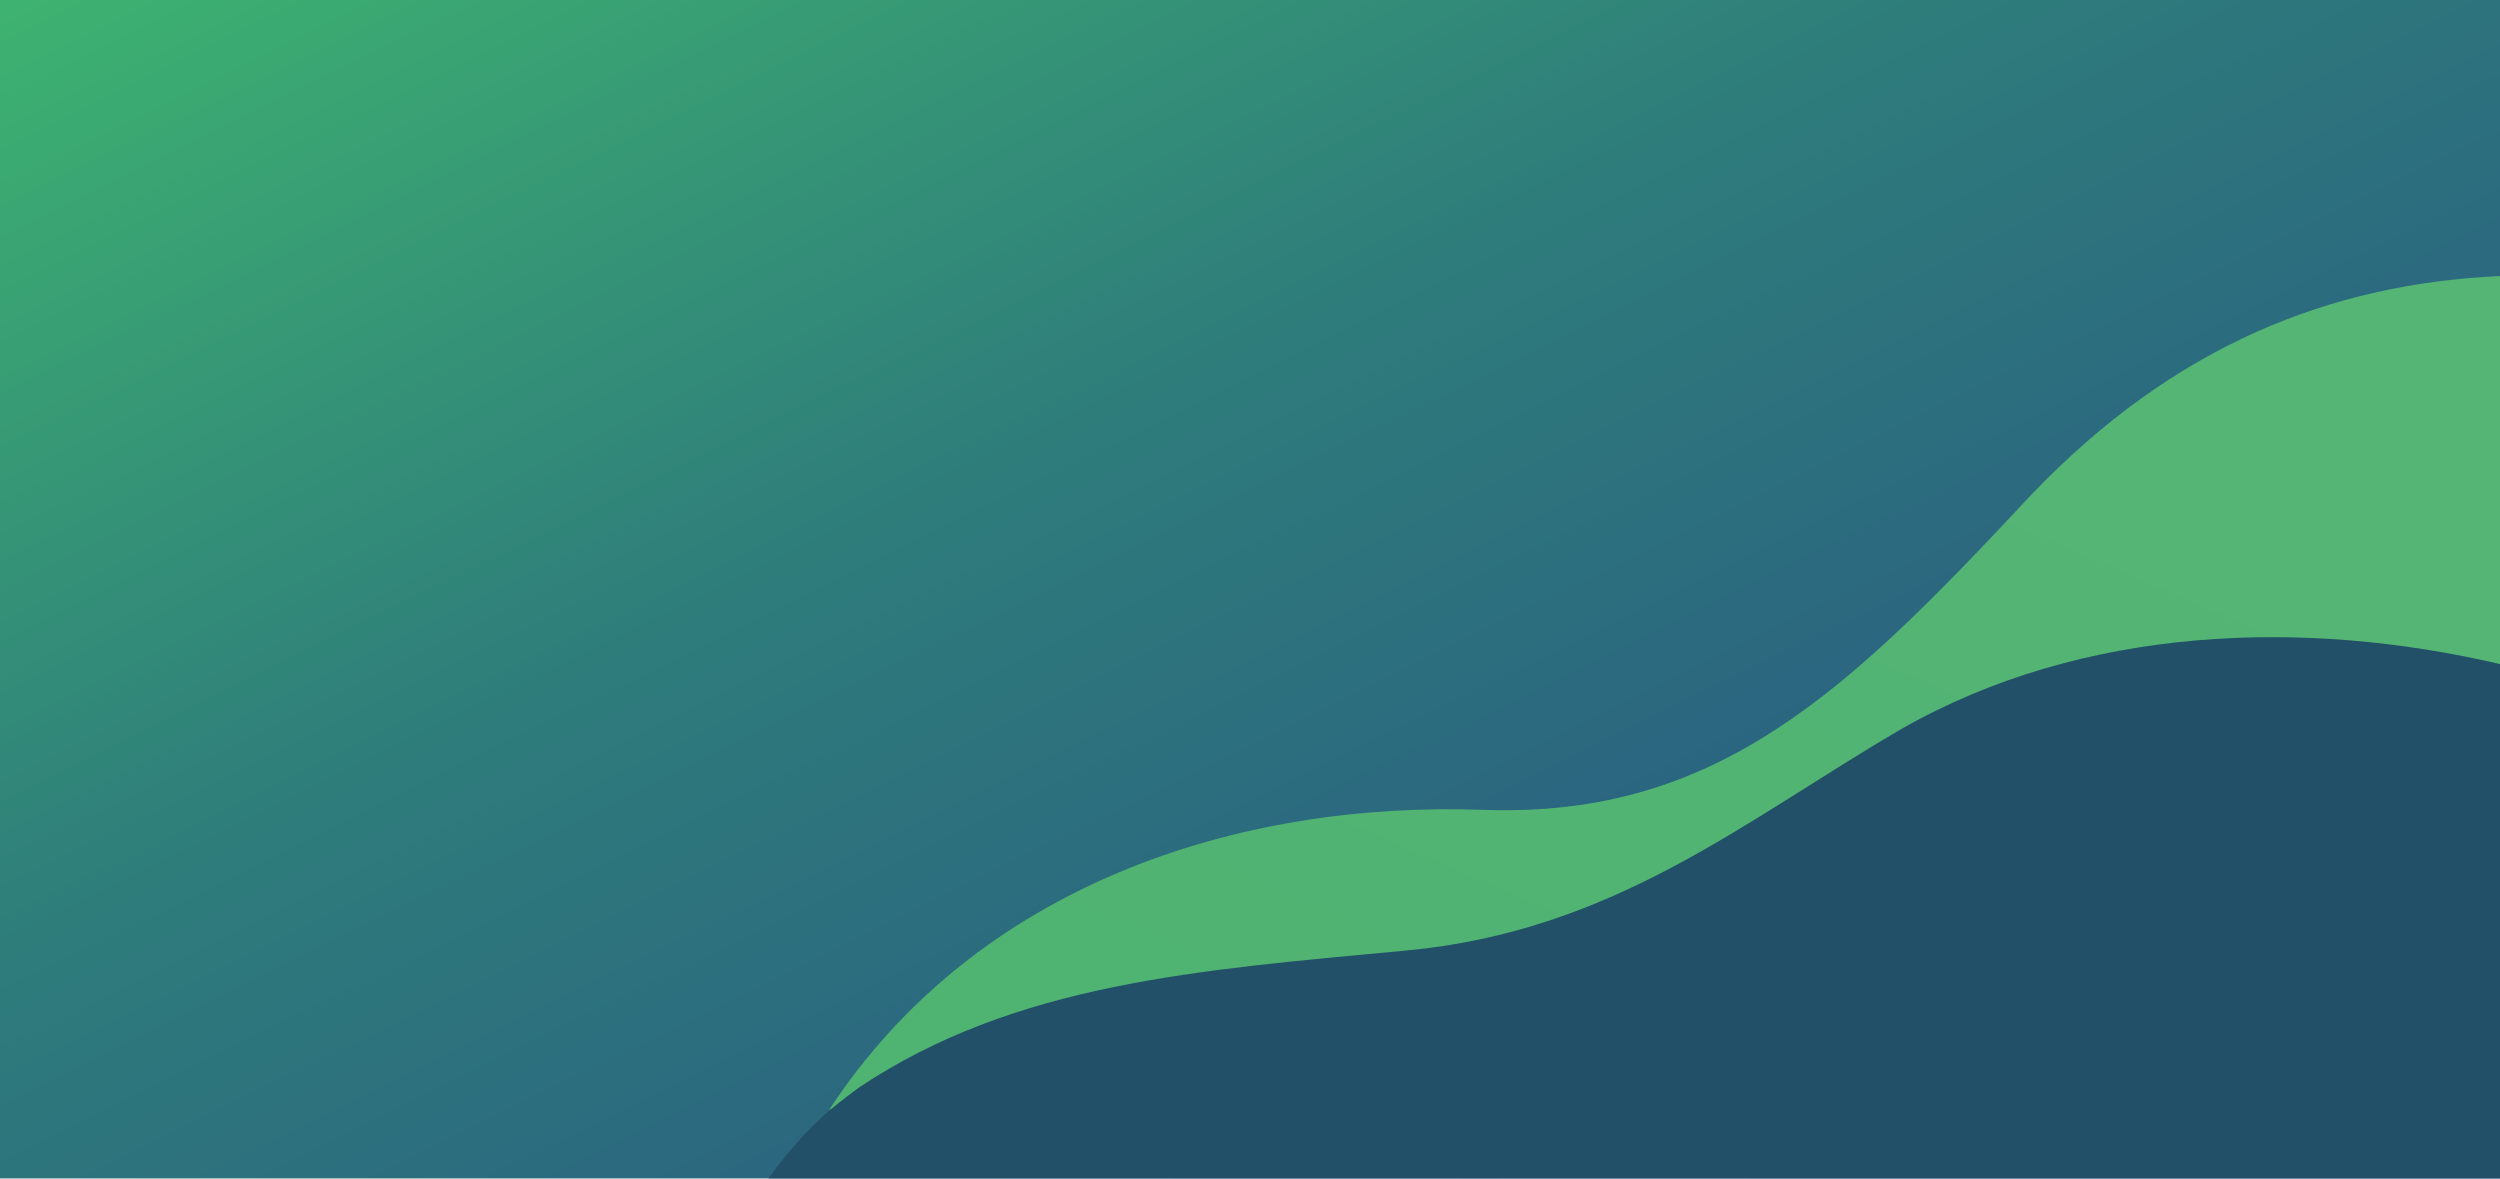
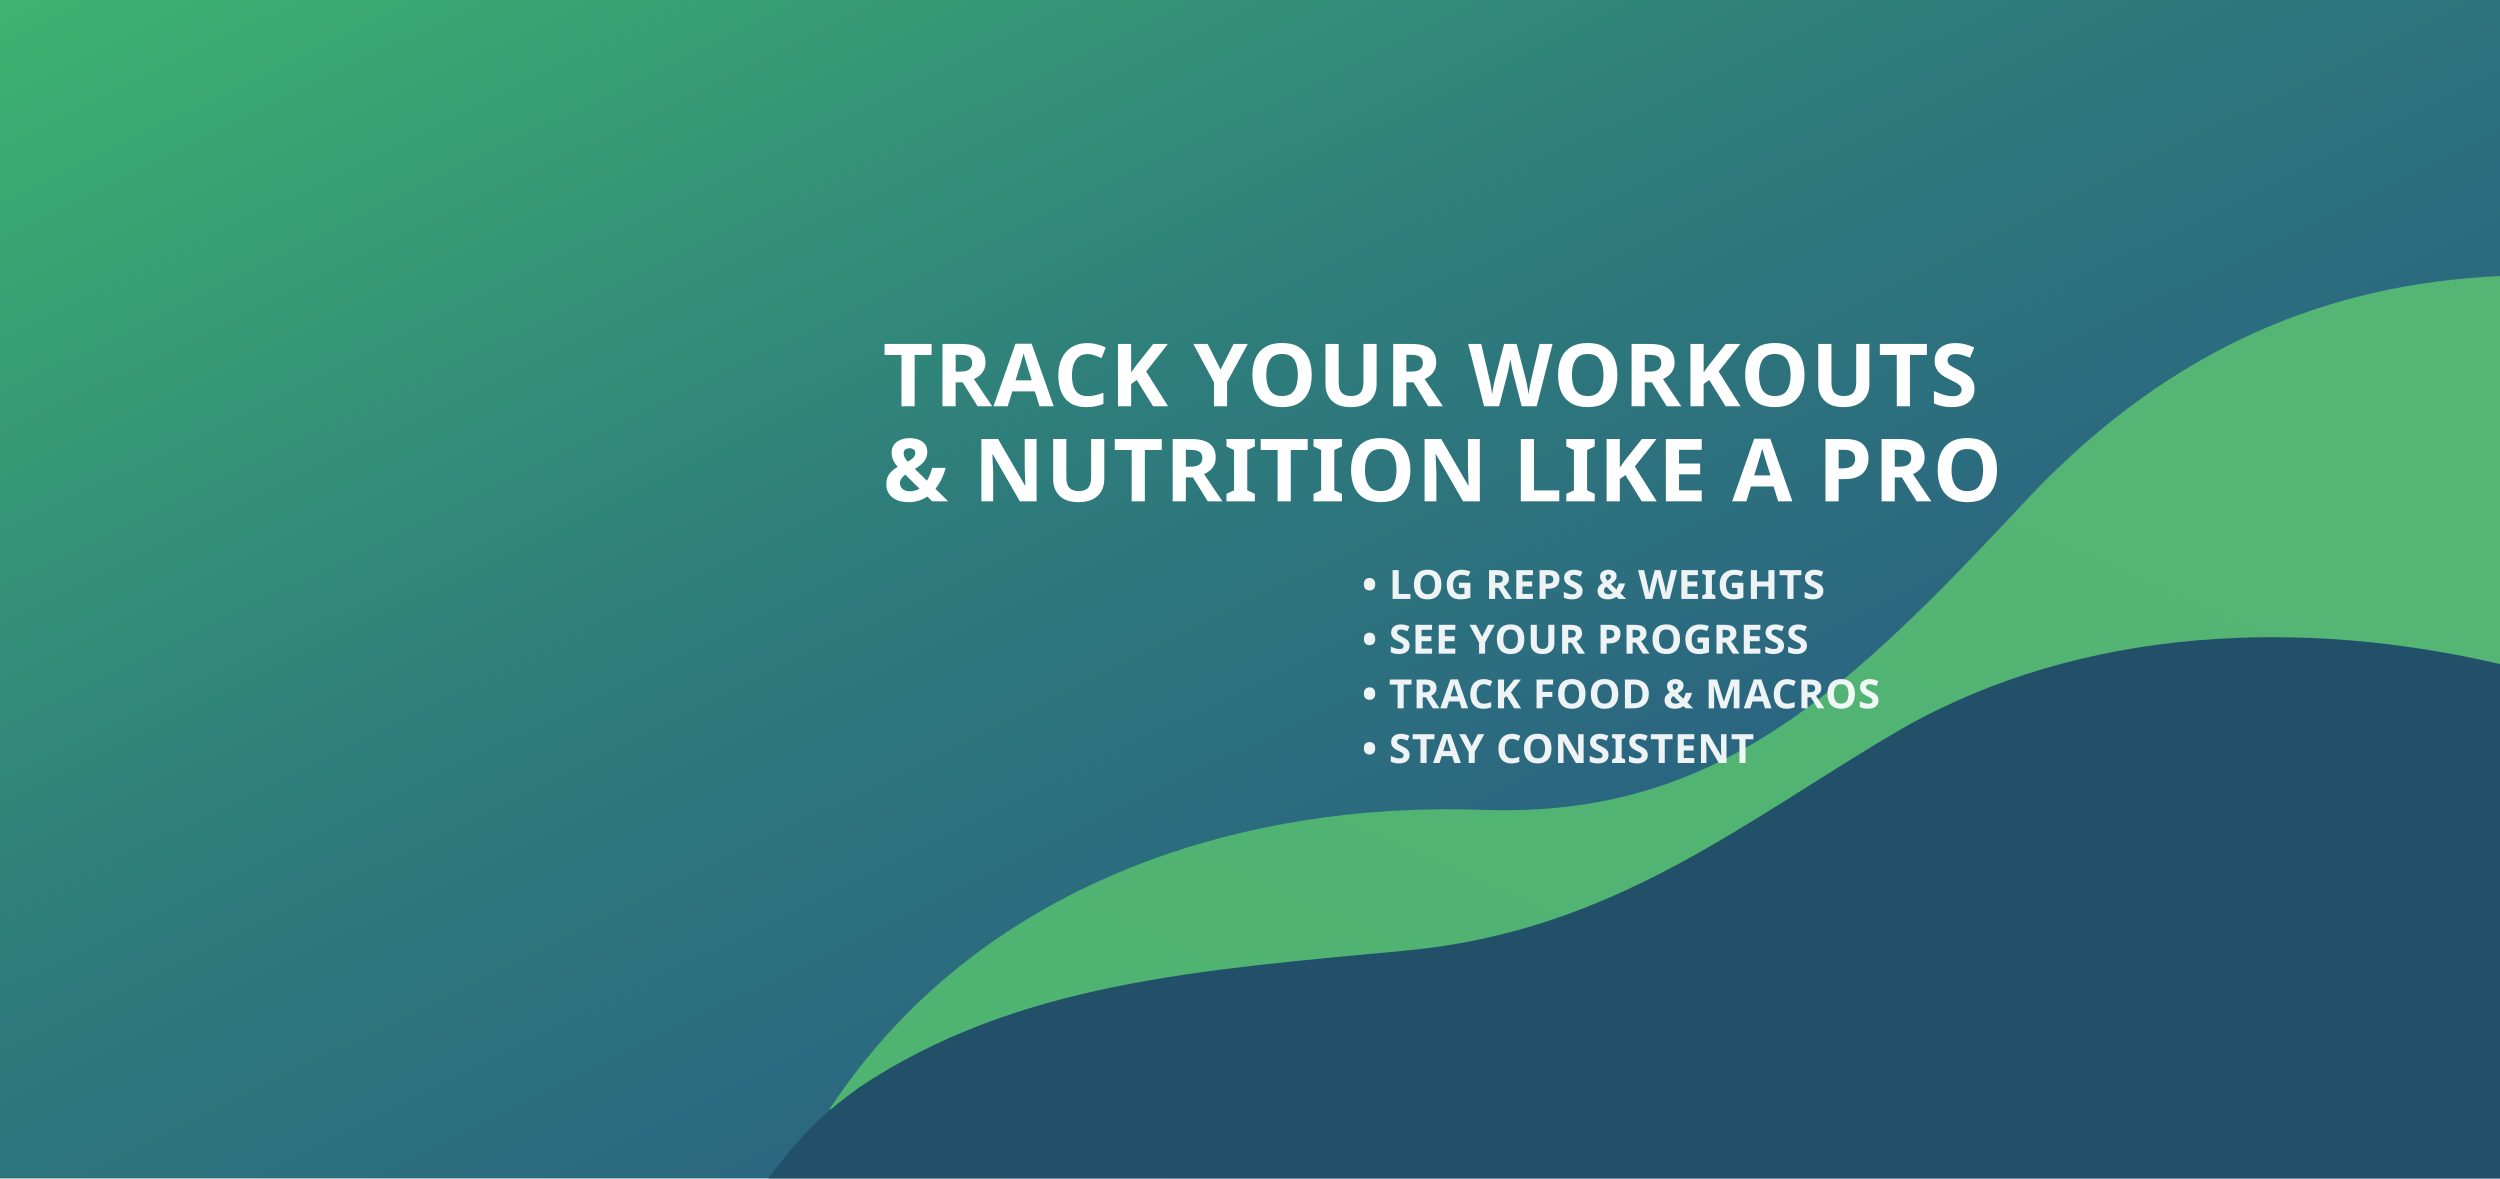
<svg xmlns="http://www.w3.org/2000/svg" viewBox="0 0 1920 905" width="100%" height="100%">
  <defs>
    <linearGradient id="bg-gradient" x1="0%" y1="0%" x2="90%" y2="85%">
      <stop offset="0%" stop-color="#3eb370" />
      <stop offset="45%" stop-color="#2e7d7b" />
      <stop offset="100%" stop-color="#295484" />
    </linearGradient>
    <linearGradient id="green-wave" x1="30%" y1="100%" x2="100%" y2="20%">
      <stop offset="0%" stop-color="#4fb372" />
      <stop offset="100%" stop-color="#55b575" />
    </linearGradient>
  </defs>
  <rect width="1920" height="905" fill="url(#bg-gradient)" />
  <path d="M 637 852         C 750 680, 950 615, 1140 622         C 1320 628, 1420 530, 1560 380         C 1670 265, 1790 218, 1920 212         L 1920 600         L 637 852 Z" fill="url(#green-wave)" />
  <path d="M 590 905         C 620 865, 637 852, 660 835         C 780 755, 920 745, 1080 730         C 1240 715, 1340 630, 1460 560         C 1600 480, 1770 475, 1920 510         L 1920 905         Z" fill="#235069" />
+   <g font-family="Manrope, 'Noto Sans', 'Helvetica Neue', Arial, sans-serif" fill="#ffffff">
+     <text font-size="67" font-weight="700" letter-spacing="1">
+       <tspan x="678" y="312">TRACK YOUR WORKOUTS</tspan>
+       <tspan x="678" y="385">&amp; NUTRITION LIKE A PRO</tspan>
+     </text>
+     <g font-size="31" font-weight="600" letter-spacing="0.5" fill-opacity="0.92">
+       <text x="1046" y="460">• LOG REPS &amp; WEIGHTS</text>
+       <text x="1046" y="502">• SEE YOUR PROGRESS</text>
+       <text x="1046" y="544">• TRACK FOOD &amp; MACROS</text>
+       <text x="1046" y="586">• STAY CONSISTENT</text>
+     </g>
+   </g>
</svg>
